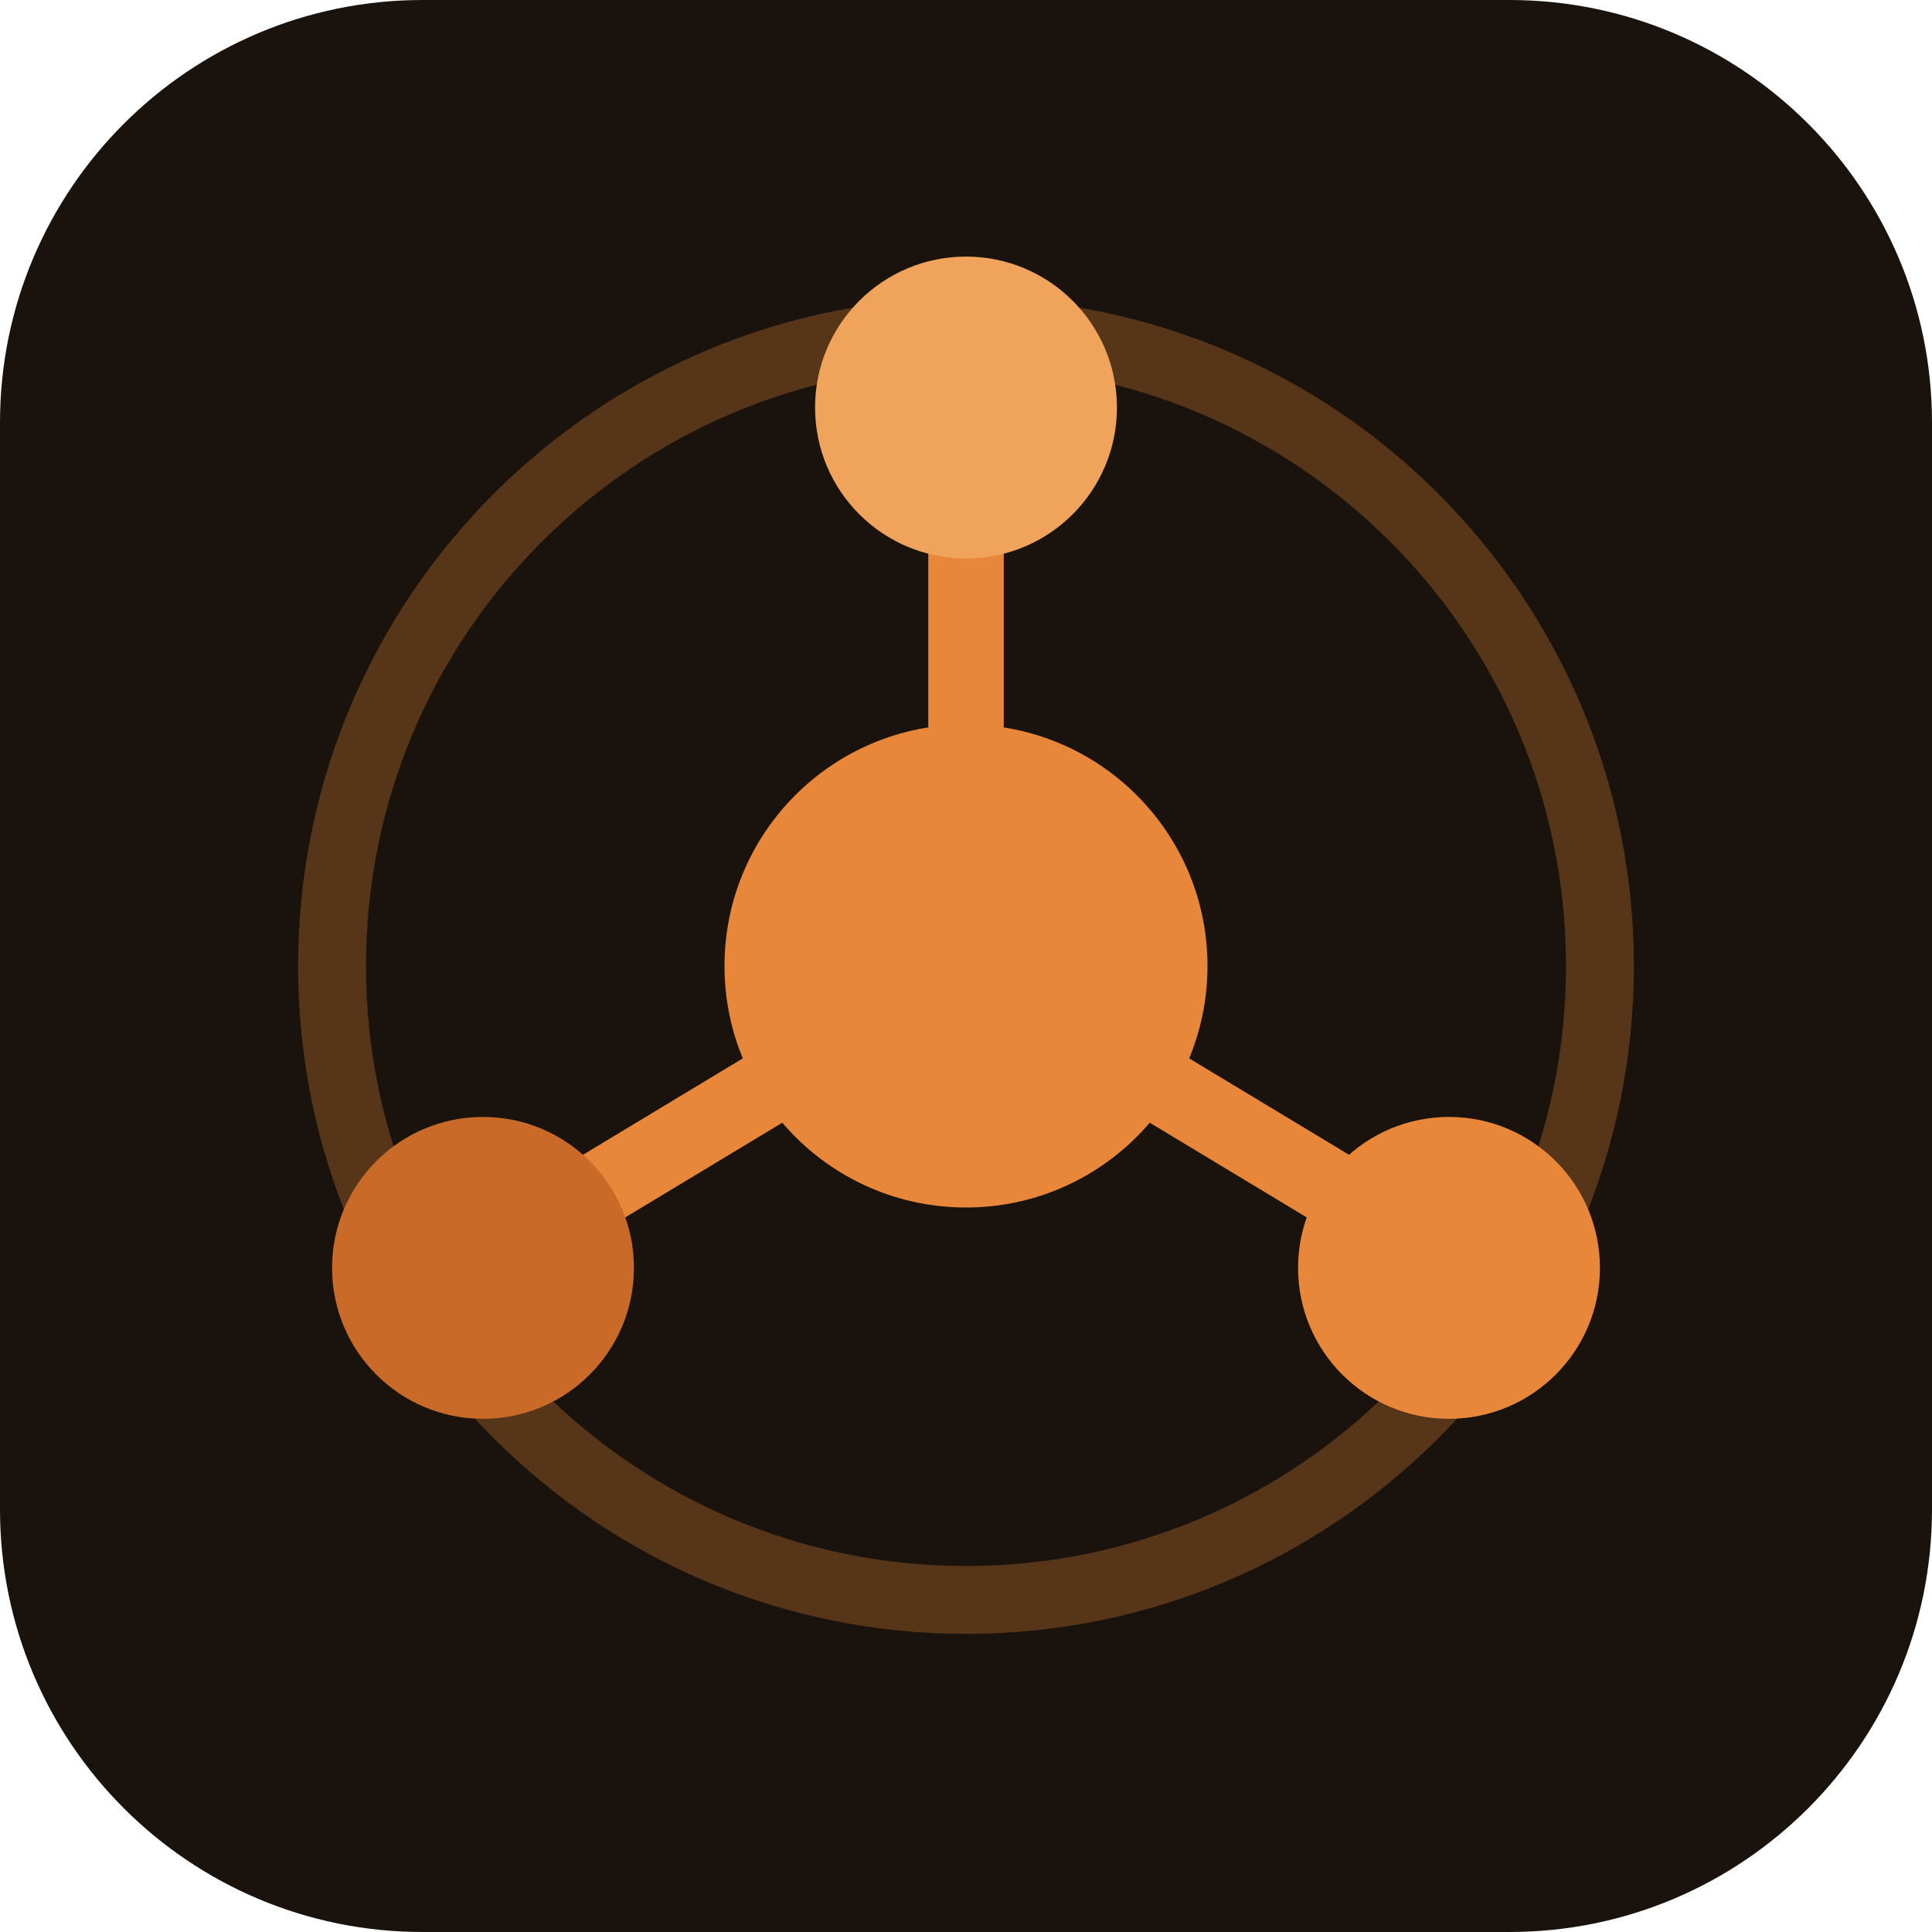
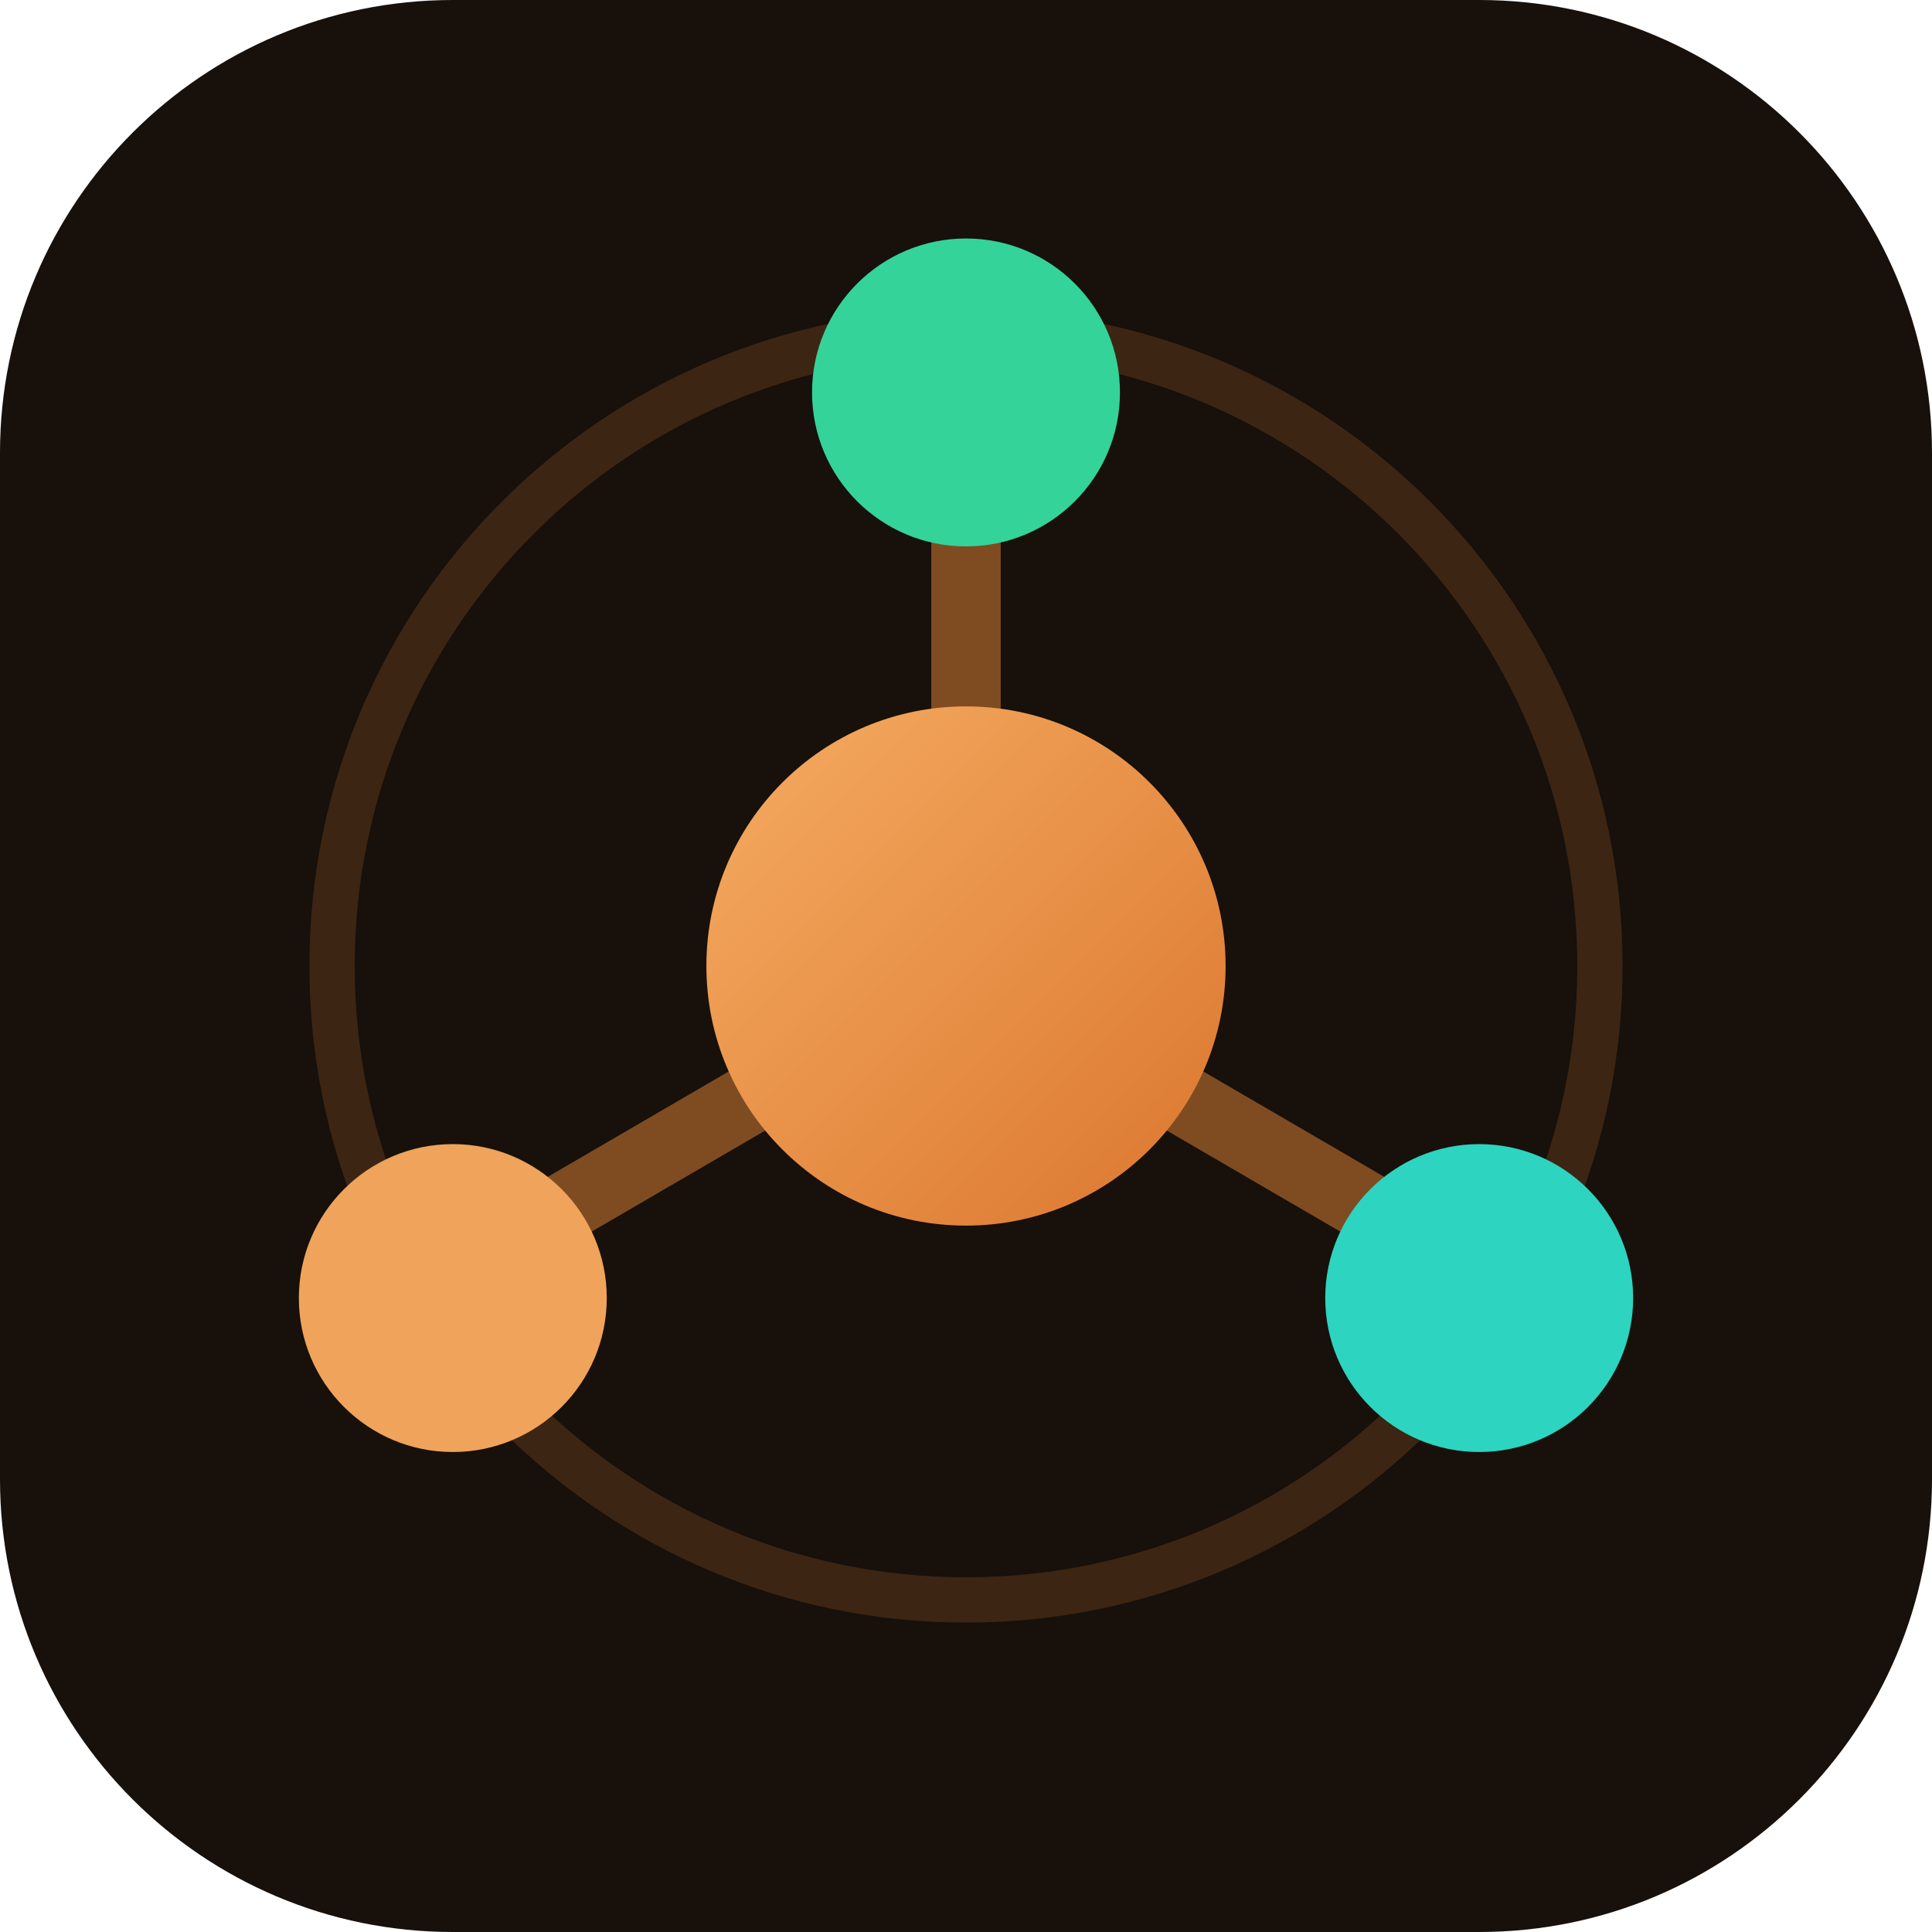
<svg xmlns="http://www.w3.org/2000/svg" viewBox="0 0 64 64" fill="none">
-   <rect width="64" height="64" rx="14" fill="#1a120c" />
-   <circle cx="32" cy="32" r="21" stroke="#e8873a" stroke-width="2.25" opacity="0.3" />
-   <path stroke="#e8873a" stroke-width="2.5" stroke-linecap="round" d="M32 24.5 V18 M38.2 35.8 L44.5 39.6 M25.8 35.8 L19.5 39.6" />
-   <circle cx="32" cy="32" r="8" fill="#e8873a" />
-   <circle cx="32" cy="13.5" r="5" fill="#f0a35a" />
-   <circle cx="48" cy="42" r="5" fill="#e8873a" />
-   <circle cx="16" cy="42" r="5" fill="#c96a28" />
+   <defs>
+     <linearGradient id="hub" x1="23" y1="23" x2="42" y2="42" gradientUnits="userSpaceOnUse">
+       <stop offset="0" stop-color="#f6ad63" />
+       <stop offset="1" stop-color="#d9722a" />
+     </linearGradient>
+   </defs>
+   <rect width="64" height="64" rx="15" fill="#17100b" />
+   <circle cx="32" cy="32" r="21" stroke="#e8873a" stroke-width="1.5" opacity="0.18" />
+   <g stroke="#e8873a" stroke-width="2.3" stroke-linecap="round" opacity="0.5">
+     <path d="M32 26 V16.6" />
+     <path d="M36.9 35.1 L46 40.4" />
+     <path d="M27.1 35.1 L18 40.4" />
+   </g>
+   <circle cx="32" cy="32" r="8.6" fill="url(#hub)" />
+   <circle cx="32" cy="13" r="5.1" fill="#34d399" />
+   <circle cx="49" cy="43" r="5.1" fill="#2dd4bf" />
+   <circle cx="15" cy="43" r="5.1" fill="#f0a35a" />
</svg>
